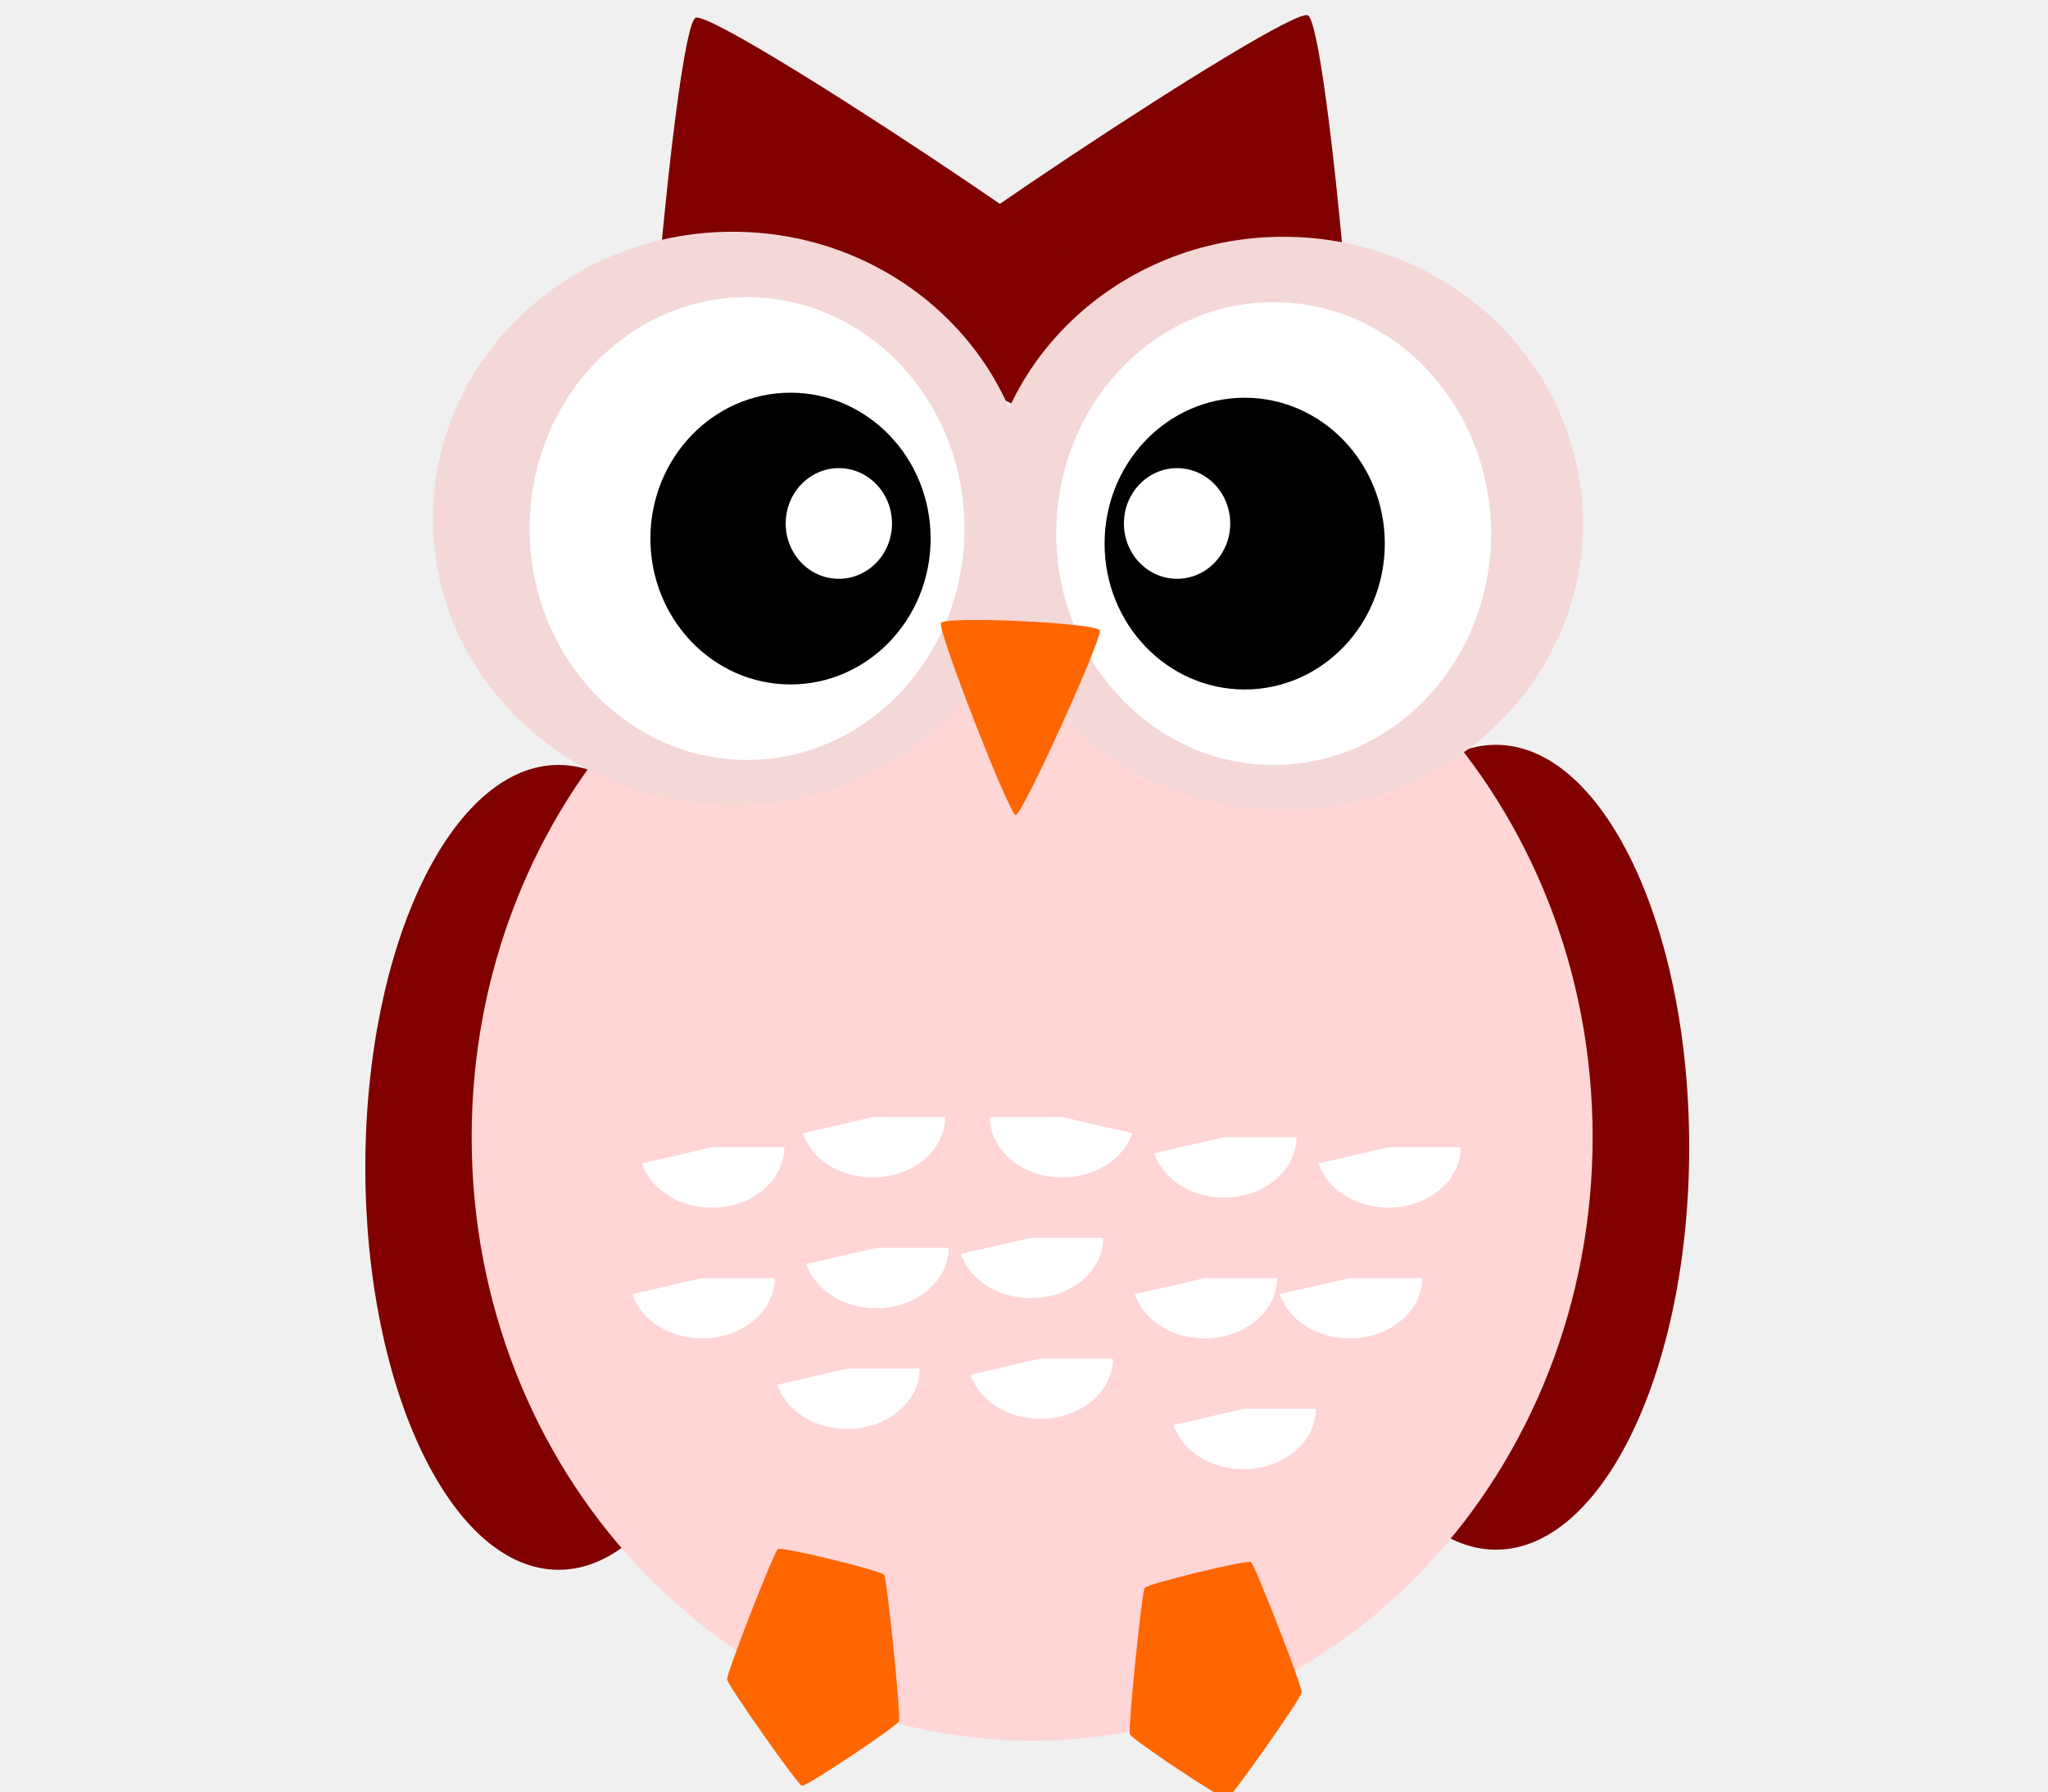
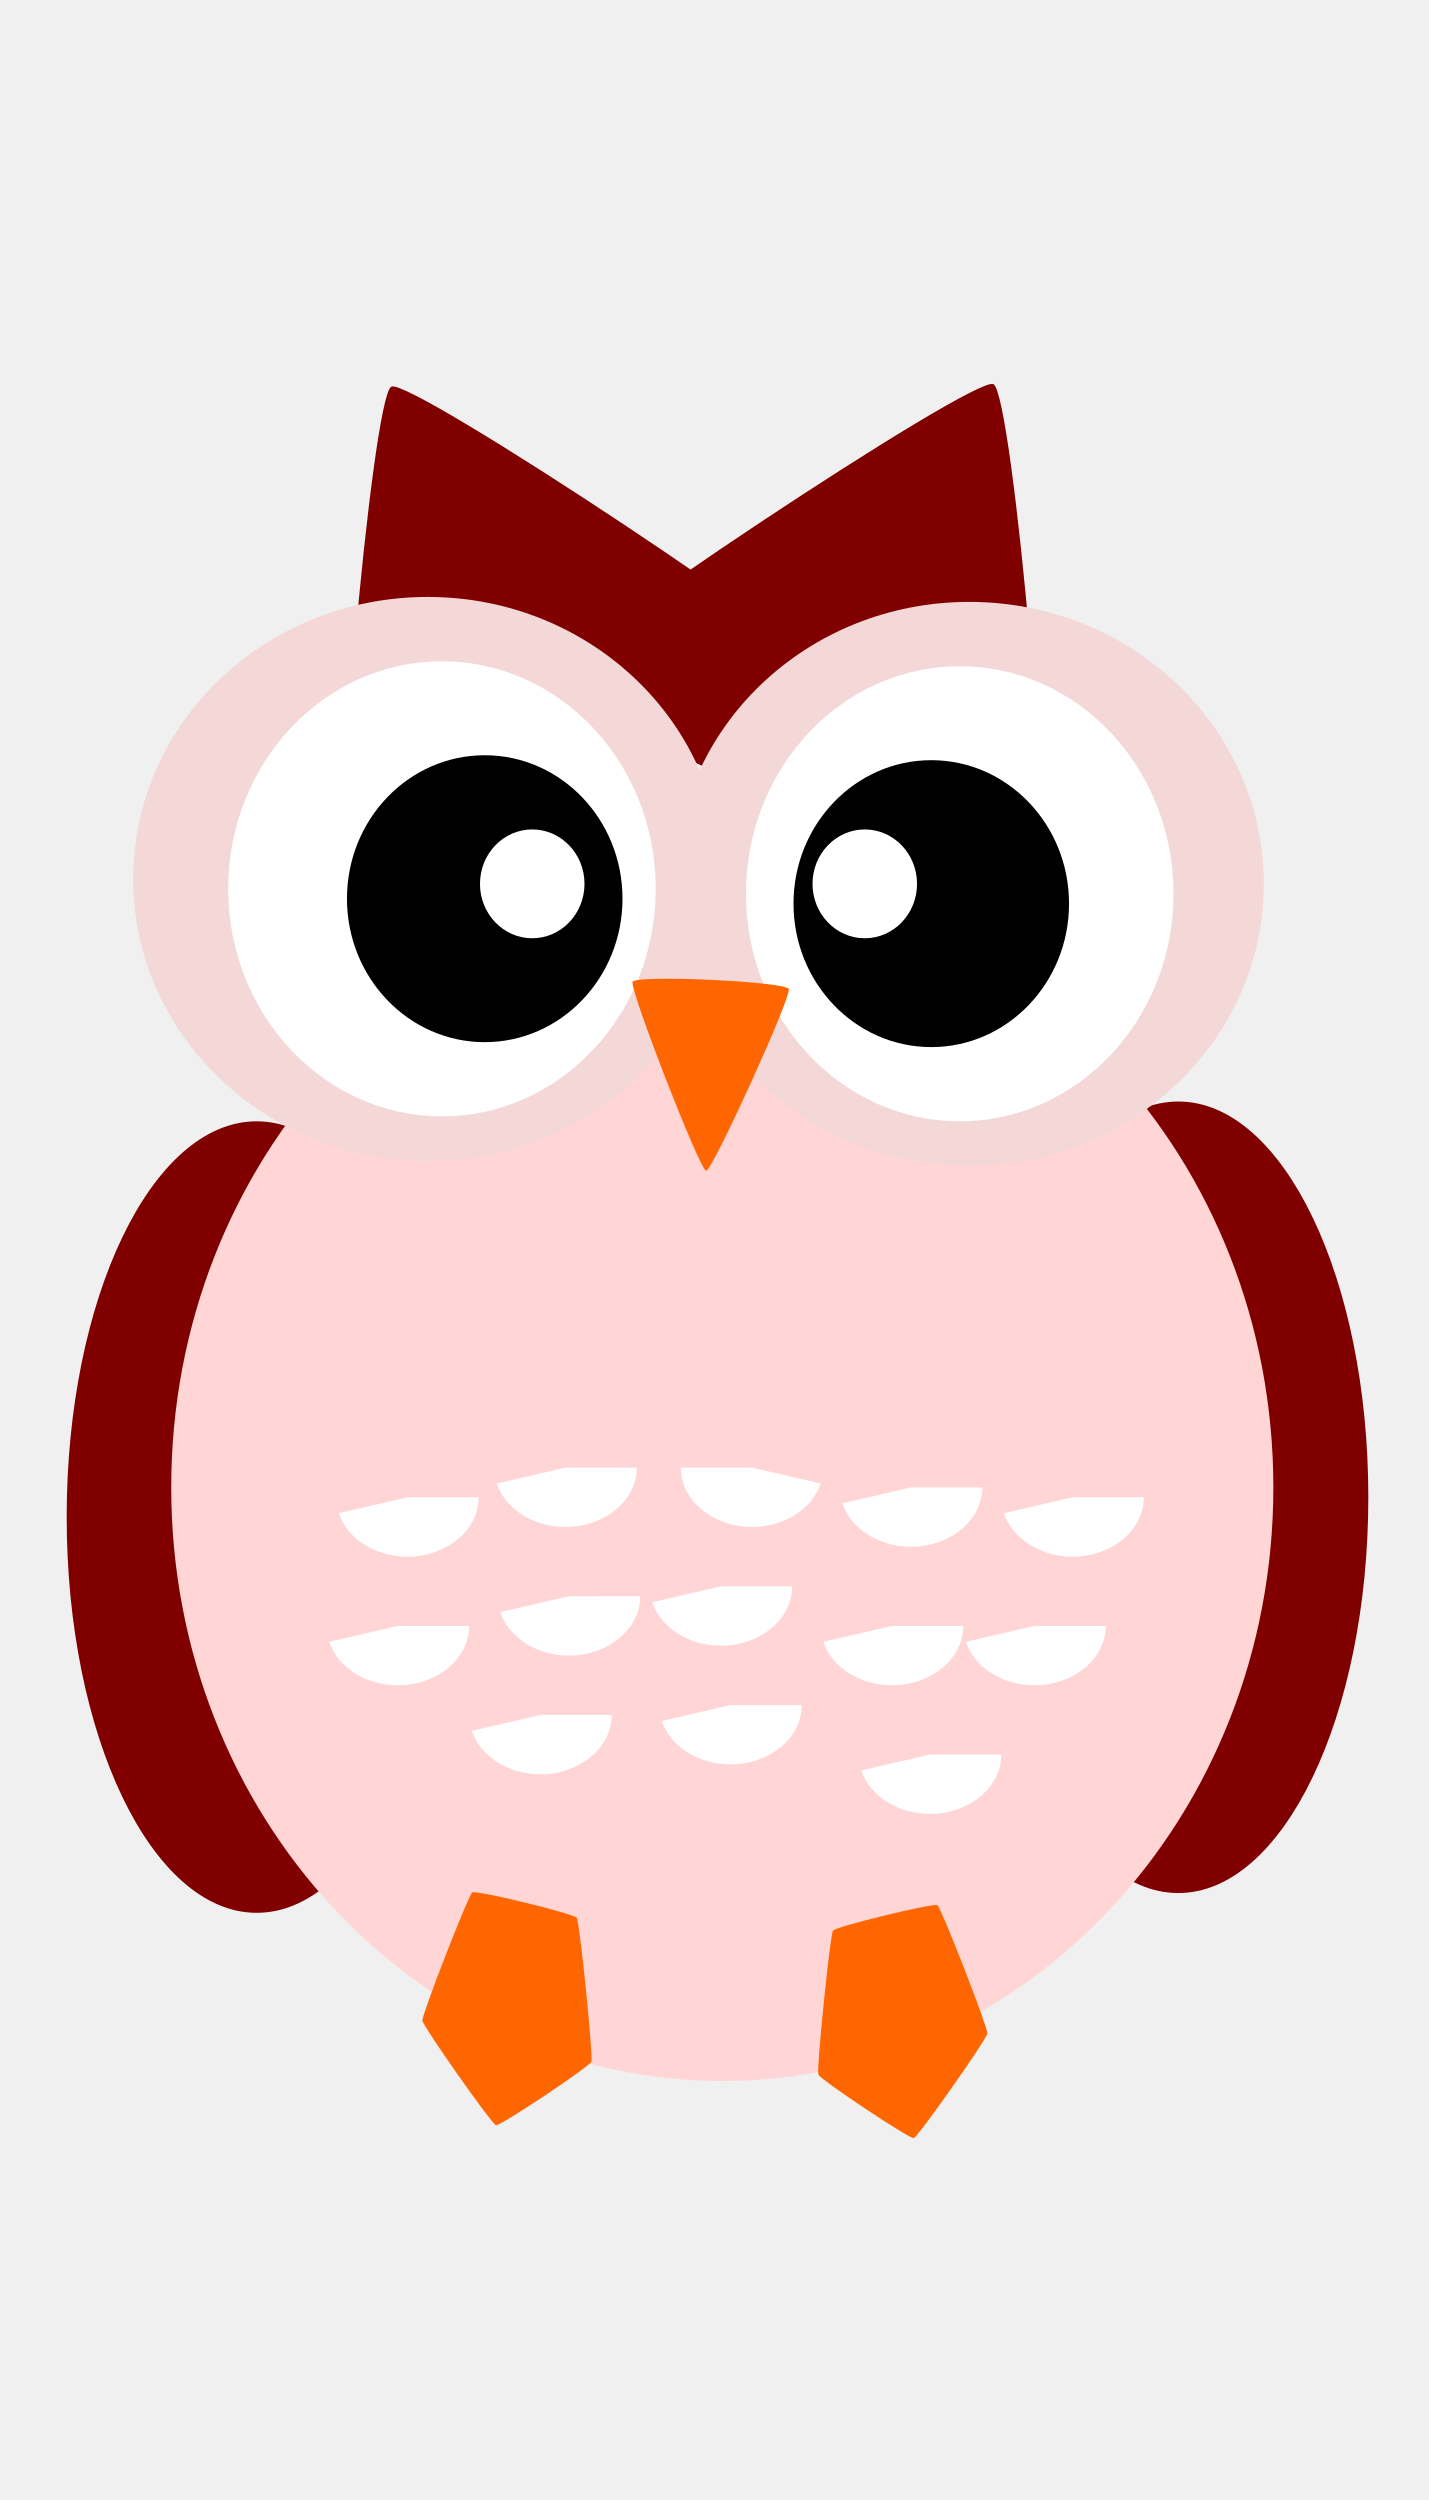
- <svg xmlns="http://www.w3.org/2000/svg" id="svg23697" viewBox="0 0 450 555" version="1.1" width="40" height="35">
+ <svg xmlns="http://www.w3.org/2000/svg" id="svg23697" viewBox="0 0 450 555" version="1.1" width="20" height="35">
  <g id="layer1" transform="translate(0 -497.36)">
    <g id="g5261" transform="matrix(1.4964 0 0 1.5583 -284.26 -32.92)">
      <path id="path5239-1" style="color:#000000;stroke-width:0;fill:#800000" d="m284 604.36c0 56.333-17.909 102-40 102s-40-45.667-40-102 17.909-102 40-102 40 45.667 40 102z" transform="matrix(1 0 0 .78431 194 94.353)" />
      <path id="path5239" style="color:#000000;stroke-width:0;fill:#800000" d="m284 604.36c0 56.333-17.909 102-40 102s-40-45.667-40-102 17.909-102 40-102 40 45.667 40 102z" transform="matrix(1 0 0 .78431 0 98.353)" />
      <g id="g5233" transform="matrix(1.0885 0 0 1 -286.61 -94)">
        <path id="path5213" style="color:#000000;stroke-width:0;fill:#800000" transform="matrix(.97971 .20041 -.20041 .97971 423.41 97.804)" d="m300 392.36c-2.91 3.048-101.19-20.851-102.37-24.895-1.185-4.044 68.651-77.206 72.746-76.21 4.095 0.996 32.537 98.057 29.627 101.11z" />
        <path id="path5213-6" style="color:#000000;stroke-width:0;fill:#800000" transform="matrix(-.97971 .20041 .20041 .97971 720.04 98.306)" d="m300 392.36c-2.91 3.048-101.19-20.851-102.37-24.895-1.185-4.044 68.651-77.206 72.746-76.21 4.095 0.996 32.537 98.057 29.627 101.11z" />
      </g>
      <path id="path5067" style="color:#000000;stroke-width:0;fill:#ffd5d5" d="m446 604.36c0 59.647-40.294 108-90 108s-90-48.353-90-108 40.294-108 90-108 90 48.353 90 108z" transform="matrix(1.2889 0 0 1.1111 -116.84 -105.15)" />
      <path id="path4923" style="color:#000000;stroke-width:0;fill:#f4d7d7" d="m228 542.36c0 56.333-34.474 102-77 102s-77-45.667-77-102 34.474-102 77-102 77 45.667 77 102z" transform="matrix(.80519 0 0 .55882 158.42 140.28)" />
      <path id="path4923-6" style="color:#000000;stroke-width:0;fill:#f4d7d7" d="m228 542.36c0 56.333-34.474 102-77 102s-77-45.667-77-102 34.474-102 77-102 77 45.667 77 102z" transform="matrix(.80519 0 0 .55882 272.42 141.28)" />
      <path id="path4923-0" style="color:#000000;stroke-width:0;fill:#ffffff" d="m228 542.36c0 56.333-34.474 102-77 102s-77-45.667-77-102 34.474-102 77-102 77 45.667 77 102z" transform="matrix(.58442 0 0 .45098 194.75 200.77)" />
      <path id="path4923-0-8" style="color:#000000;stroke-width:0;fill:#ffffff" d="m228 542.36c0 56.333-34.474 102-77 102s-77-45.667-77-102 34.474-102 77-102 77 45.667 77 102z" transform="matrix(.58442 0 0 .45098 303.75 201.77)" />
      <path id="path4923-0-0" style="color:#000000;stroke-width:0;fill:#000000" d="m228 542.36c0 56.333-34.474 102-77 102s-77-45.667-77-102 34.474-102 77-102 77 45.667 77 102z" transform="matrix(.37662 0 0 .28431 235.13 293.16)" />
      <path id="path4923-0-0-1" style="color:#000000;stroke-width:0;fill:#000000" d="m228 542.36c0 56.333-34.474 102-77 102s-77-45.667-77-102 34.474-102 77-102 77 45.667 77 102z" transform="matrix(.37662 0 0 .28431 329.13 294.16)" />
      <path id="path4923-0-0-2" style="color:#000000;stroke-width:0;fill:#ffffff" d="m228 542.36c0 56.333-34.474 102-77 102s-77-45.667-77-102 34.474-102 77-102 77 45.667 77 102z" transform="matrix(.14286 0 0 .10784 350.43 385.87)" />
      <path id="path4923-0-0-2-5" style="color:#000000;stroke-width:0;fill:#ffffff" d="m228 542.36c0 56.333-34.474 102-77 102s-77-45.667-77-102 34.474-102 77-102 77 45.667 77 102z" transform="matrix(.14286 0 0 .10784 280.43 385.87)" />
      <path id="path5065" style="color:#000000;stroke-width:0;fill:#ff6600" d="m356 458.36c1.109 2.079-28.789 50.06-31.144 49.981-2.354-0.079-28.959-49.962-27.713-51.962 1.246-1.999 57.748-0.098 58.856 1.981z" transform="matrix(.55879 0 0 .73489 157.08 128.77)" />
      <path id="path5069" style="color:#000000;stroke-width:0;fill:#ffffff" d="m324 562.36c0 6.627-6.716 12-15 12-6.738 0-12.649-3.594-14.453-8.788l14.45-3.21z" />
      <path id="path5069-0" style="color:#000000;stroke-width:0;fill:#ffffff" transform="matrix(-1 0 0 1 657.27 0)" d="m324 562.36c0 6.627-6.716 12-15 12-6.738 0-12.649-3.594-14.453-8.788l14.45-3.21z" />
      <path id="path5069-9" style="color:#000000;stroke-width:0;fill:#ffffff" transform="translate(72.726 4)" d="m324 562.36c0 6.627-6.716 12-15 12-6.738 0-12.649-3.594-14.453-8.788l14.45-3.21z" />
      <path id="path5069-4" style="color:#000000;stroke-width:0;fill:#ffffff" transform="translate(.72638 26)" d="m324 562.36c0 6.627-6.716 12-15 12-6.738 0-12.649-3.594-14.453-8.788l14.45-3.21z" />
      <path id="path5069-7" style="color:#000000;stroke-width:0;fill:#ffffff" transform="translate(68.726 32)" d="m324 562.36c0 6.627-6.716 12-15 12-6.738 0-12.649-3.594-14.453-8.788l14.45-3.21z" />
      <path id="path5069-8" style="color:#000000;stroke-width:0;fill:#ffffff" transform="translate(32.726 24)" d="m324 562.36c0 6.627-6.716 12-15 12-6.738 0-12.649-3.594-14.453-8.788l14.45-3.21z" />
      <path id="path5069-3" style="color:#000000;stroke-width:0;fill:#ffffff" transform="translate(-5.2736 50)" d="m324 562.36c0 6.627-6.716 12-15 12-6.738 0-12.649-3.594-14.453-8.788l14.45-3.21z" />
      <path id="path5069-5" style="color:#000000;stroke-width:0;fill:#ffffff" transform="translate(34.726 48)" d="m324 562.36c0 6.627-6.716 12-15 12-6.738 0-12.649-3.594-14.453-8.788l14.45-3.21z" />
      <path id="path5069-1" style="color:#000000;stroke-width:0;fill:#ffffff" transform="translate(76.726 58)" d="m324 562.36c0 6.627-6.716 12-15 12-6.738 0-12.649-3.594-14.453-8.788l14.45-3.21z" />
      <path id="path5065-2" style="color:#000000;stroke-width:0;fill:#ff6600" d="m356 458.36c0.752 1.411-4.403 38.436-5.513 39.587-1.109 1.151-37.916 7.689-39.353 6.99-1.438-0.699-19.03-33.684-18.809-35.267 0.221-1.583 26.155-28.507 27.729-28.787 1.574-0.28 35.194 16.065 35.946 17.476z" transform="matrix(.55879 0 0 -.73489 115.52 1019.3)" />
      <path id="path5065-2-0" style="color:#000000;stroke-width:0;fill:#ff6600" d="m356 458.36c0.752 1.411-4.403 38.436-5.513 39.587-1.109 1.151-37.916 7.689-39.353 6.99-1.438-0.699-19.03-33.684-18.809-35.267 0.221-1.583 26.155-28.507 27.729-28.787 1.574-0.28 35.194 16.065 35.946 17.476z" transform="matrix(-.55879 0 0 -.73489 561.16 1021.9)" />
      <path id="path5069-1-1" style="color:#000000;stroke-width:0;fill:#ffffff" transform="translate(-33.274 6)" d="m324 562.36c0 6.627-6.716 12-15 12-6.738 0-12.649-3.594-14.453-8.788l14.45-3.21z" />
      <path id="path5069-1-6" style="color:#000000;stroke-width:0;fill:#ffffff" transform="translate(-35.274 32)" d="m324 562.36c0 6.627-6.716 12-15 12-6.738 0-12.649-3.594-14.453-8.788l14.45-3.21z" />
      <path id="path5069-1-4" style="color:#000000;stroke-width:0;fill:#ffffff" transform="translate(106.73 6)" d="m324 562.36c0 6.627-6.716 12-15 12-6.738 0-12.649-3.594-14.453-8.788l14.45-3.21z" />
      <path id="path5069-1-0" style="color:#000000;stroke-width:0;fill:#ffffff" transform="translate(98.726 32)" d="m324 562.36c0 6.627-6.716 12-15 12-6.738 0-12.649-3.594-14.453-8.788l14.45-3.21z" />
    </g>
  </g>
</svg>
